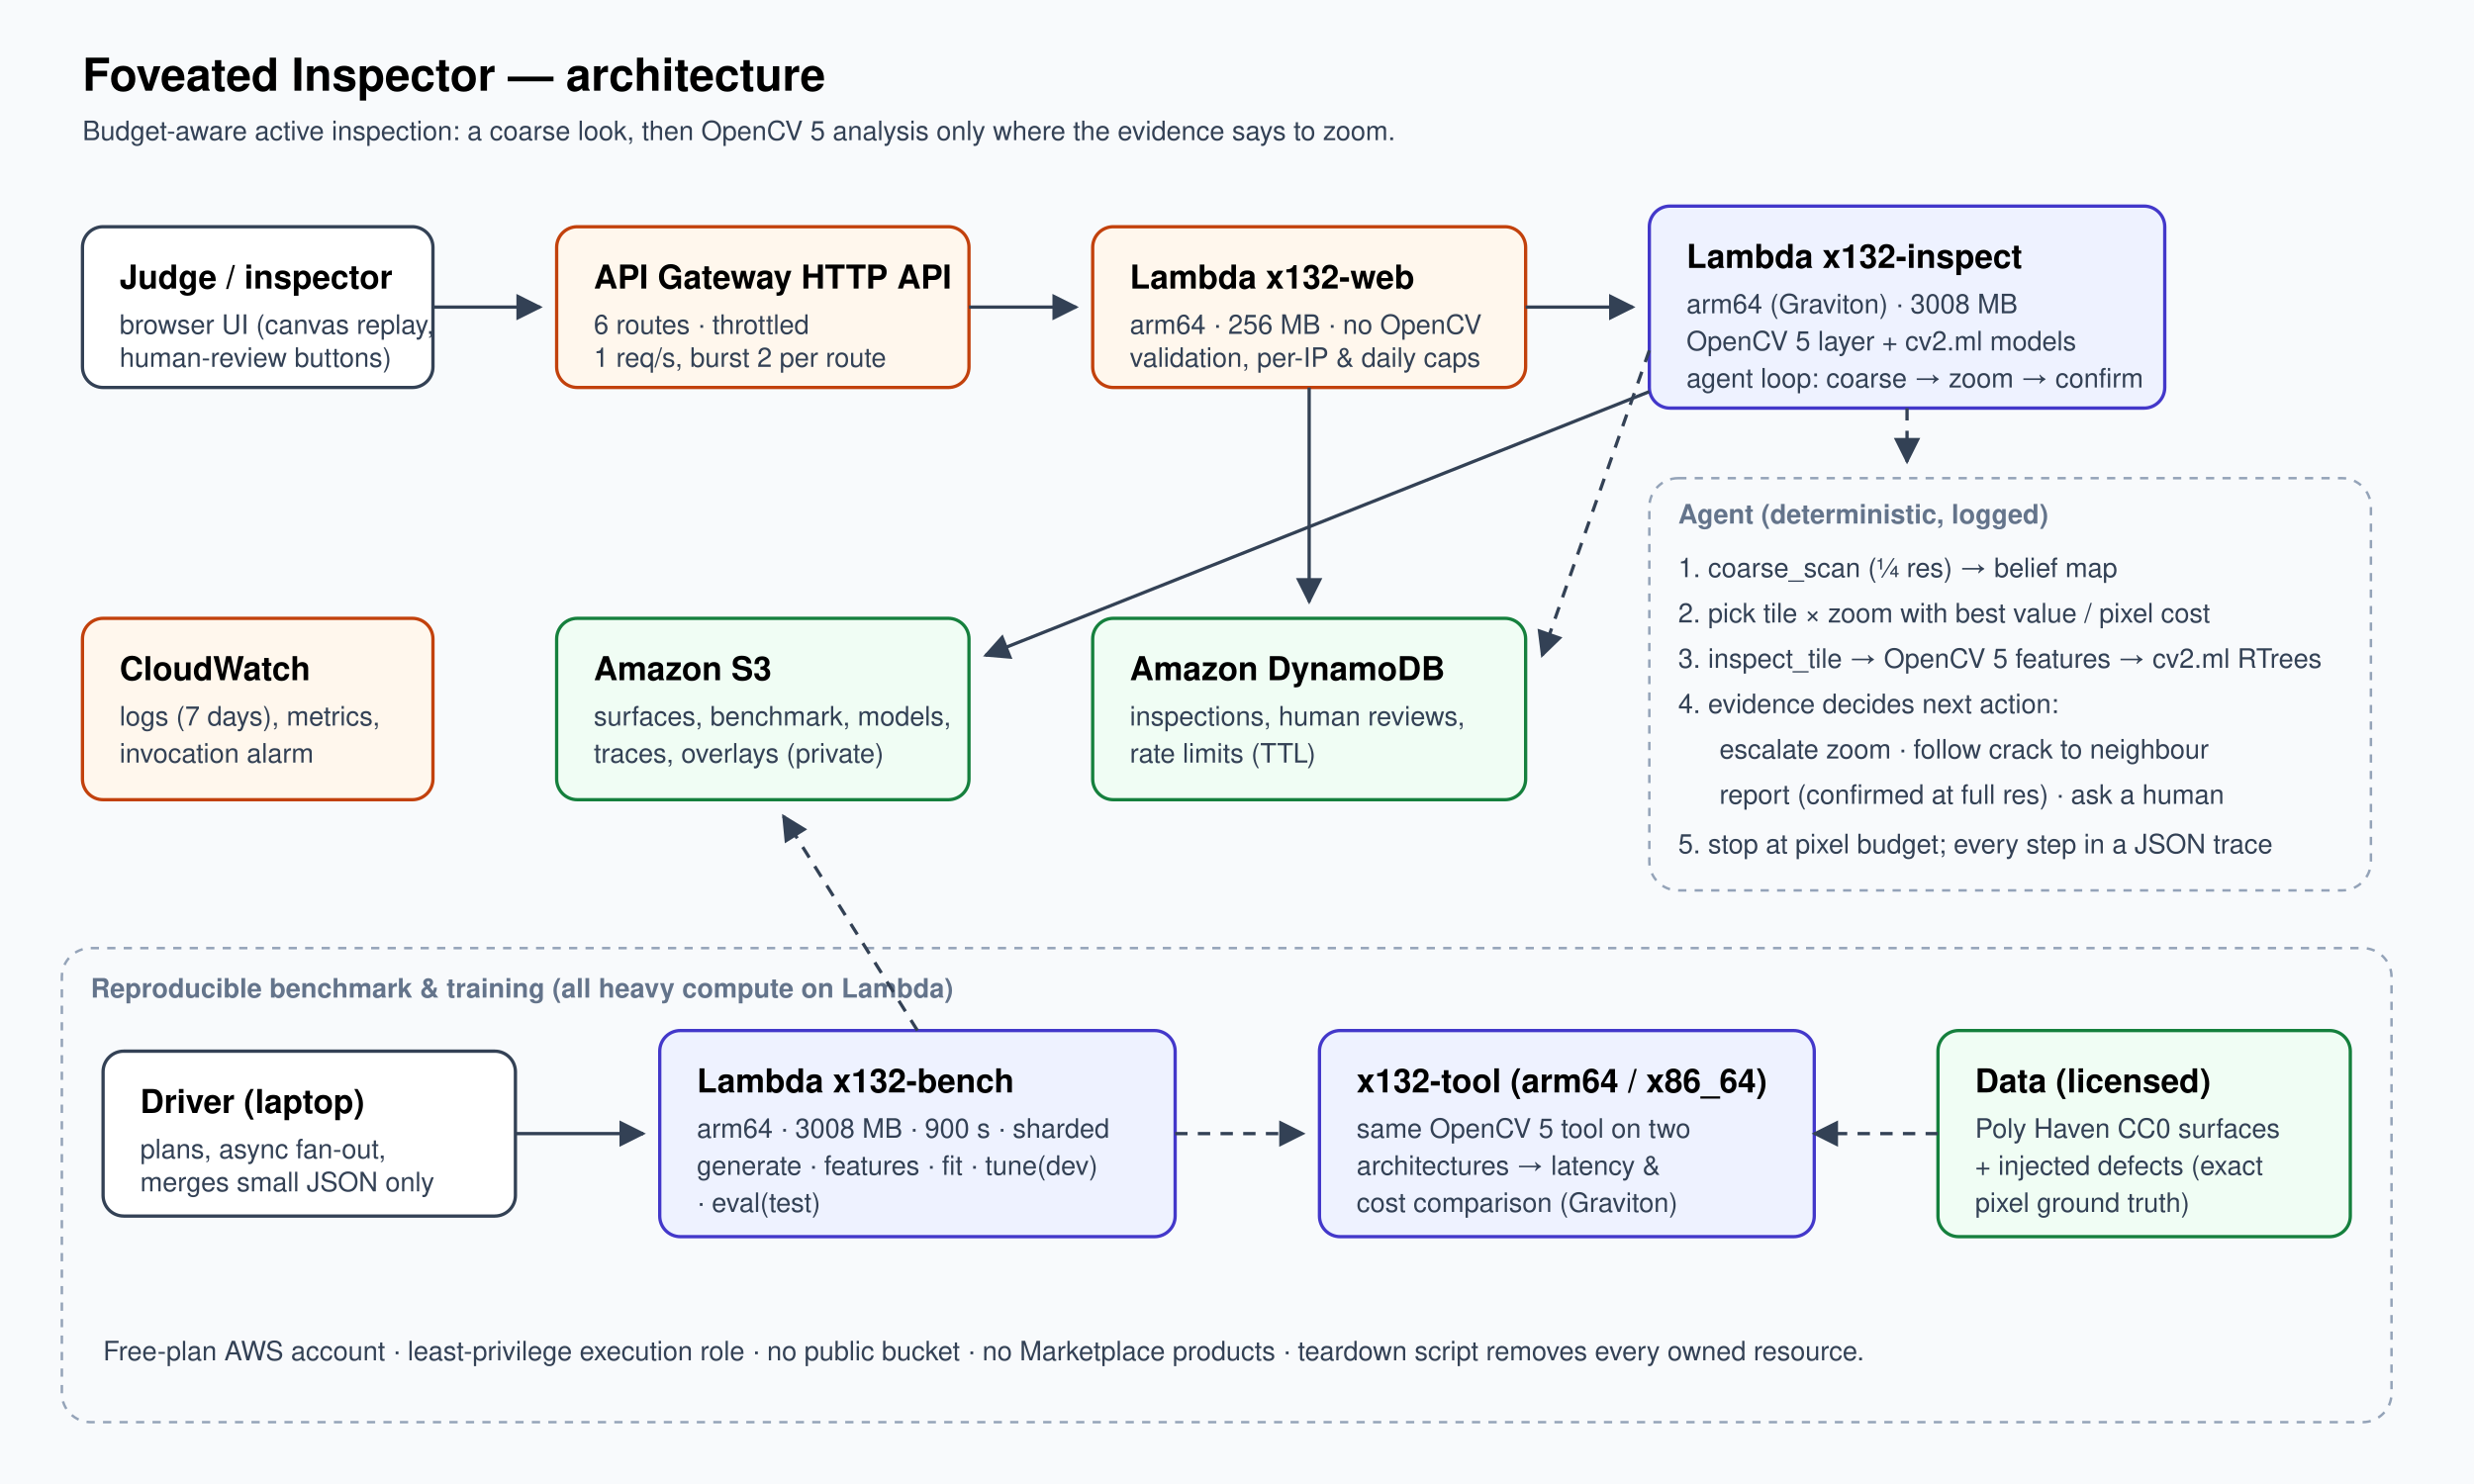
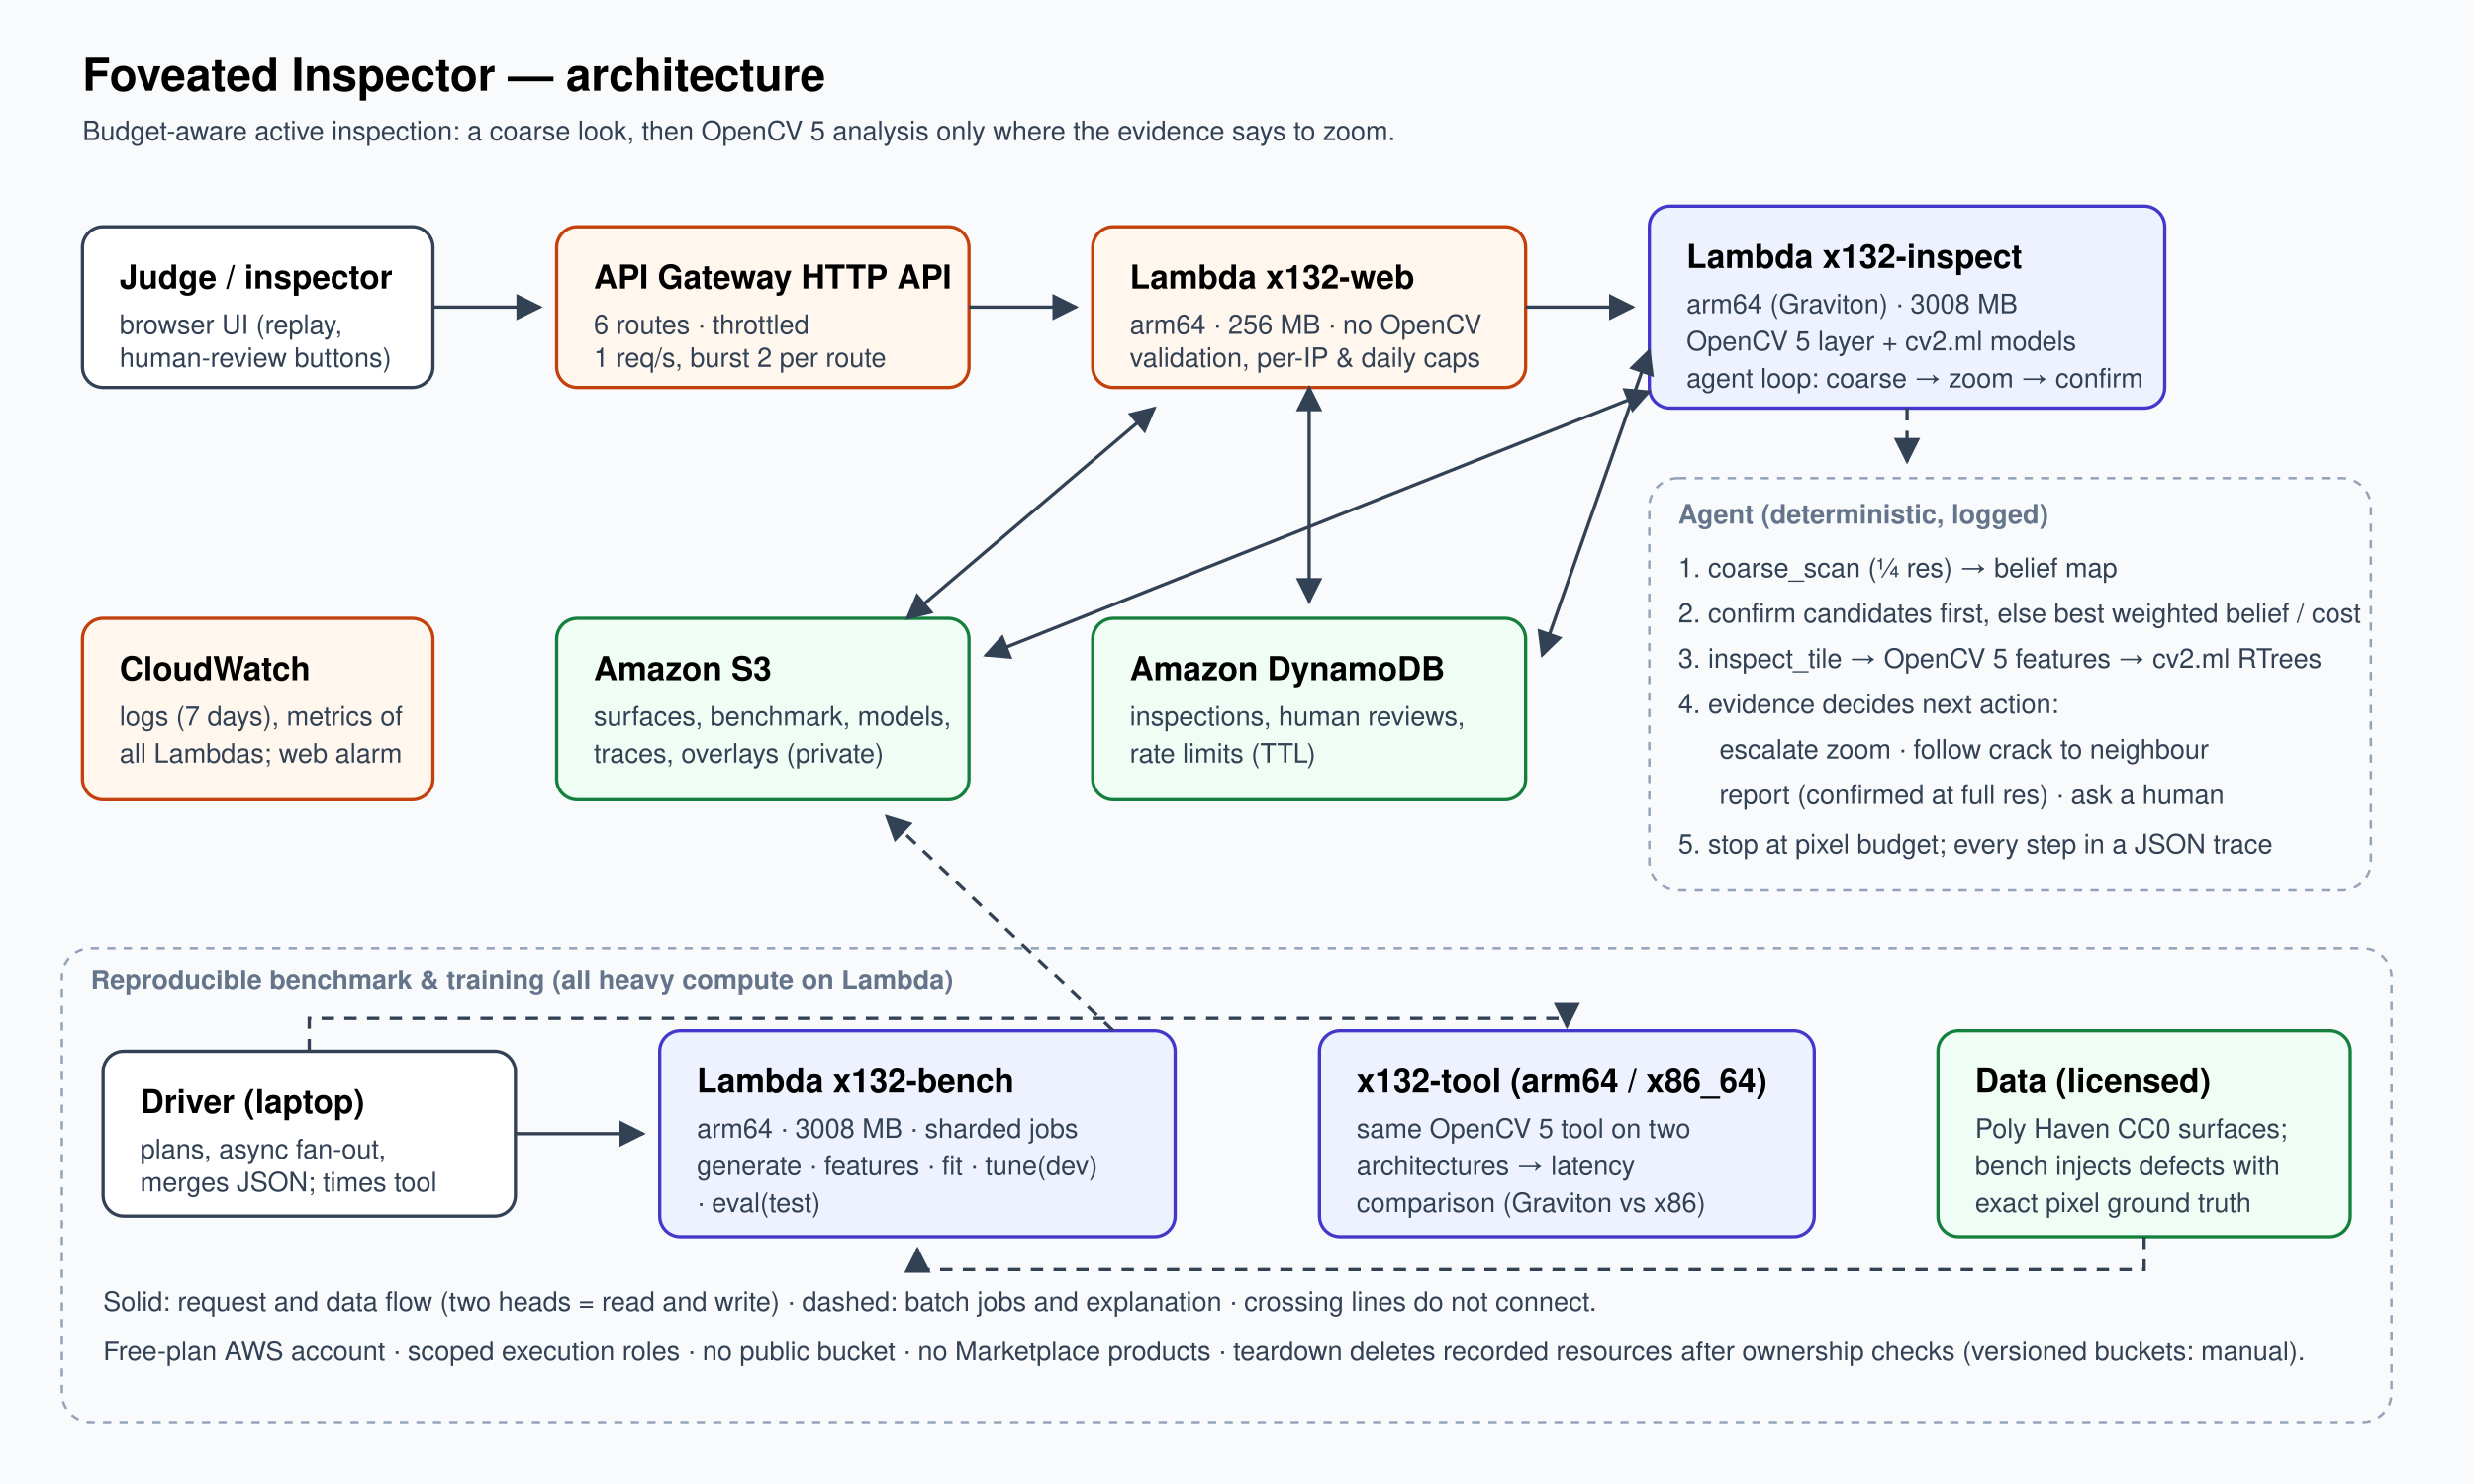
<svg xmlns="http://www.w3.org/2000/svg" viewBox="0 0 1200 720" font-family="Helvetica, Arial, sans-serif" font-size="15">
  <defs>
    <marker id="a" viewBox="0 0 10 10" refX="9" refY="5" markerWidth="8" markerHeight="8" orient="auto-start-reverse">
      <path d="M0,0 L10,5 L0,10 z" fill="#334155" />
    </marker>
    <style>
      .box{fill:#ffffff;stroke:#334155;stroke-width:1.6;rx:10}
      .aws{fill:#fff7ed;stroke:#c2410c}
      .cv{fill:#eef2ff;stroke:#4338ca}
      .store{fill:#f0fdf4;stroke:#15803d}
      .t{font-weight:700;font-size:16px}
      .s{font-size:13px;fill:#334155}
      .ln{stroke:#334155;stroke-width:1.6;fill:none;marker-end:url(#a)}
      .dash{stroke-dasharray:6 5}
      .grp{fill:none;stroke:#94a3b8;stroke-width:1.2;stroke-dasharray:4 4;rx:14}
      .gt{font-size:13px;fill:#64748b;font-weight:700}
    </style>
  </defs>
  <rect width="1200" height="720" fill="#f8fafc" />
  <text x="40" y="44" font-size="22" font-weight="700">Foveated Inspector — architecture</text>
  <text x="40" y="68" class="s">Budget-aware active inspection: a coarse look, then OpenCV 5 analysis only where the evidence says to zoom.</text>
  <rect x="40" y="110" width="170" height="78" class="box" />
  <text x="58" y="140" class="t">Judge / inspector</text>
-   <text x="58" y="162" class="s">browser UI (canvas replay,</text>
+   <text x="58" y="162" class="s">browser UI (replay,</text>
  <text x="58" y="178" class="s">human-review buttons)</text>
  <rect x="270" y="110" width="200" height="78" class="box aws" />
  <text x="288" y="140" class="t">API Gateway HTTP API</text>
  <text x="288" y="162" class="s">6 routes · throttled</text>
  <text x="288" y="178" class="s">1 req/s, burst 2 per route</text>
  <rect x="530" y="110" width="210" height="78" class="box aws" />
  <text x="548" y="140" class="t">Lambda x132-web</text>
  <text x="548" y="162" class="s">arm64 · 256 MB · no OpenCV</text>
  <text x="548" y="178" class="s">validation, per-IP &amp; daily caps</text>
  <rect x="800" y="100" width="250" height="98" class="box cv" />
  <text x="818" y="130" class="t">Lambda x132-inspect</text>
  <text x="818" y="152" class="s">arm64 (Graviton) · 3008 MB</text>
  <text x="818" y="170" class="s">OpenCV 5 layer + cv2.ml models</text>
  <text x="818" y="188" class="s">agent loop: coarse → zoom → confirm</text>
  <path d="M210 149 H262" class="ln" />
  <path d="M470 149 H522" class="ln" />
  <path d="M740 149 H792" class="ln" />
  <rect x="800" y="232" width="350" height="200" class="grp" />
  <text x="814" y="254" class="gt">Agent (deterministic, logged)</text>
  <text x="814" y="280" class="s">1. coarse_scan (¼ res) → belief map</text>
-   <text x="814" y="302" class="s">2. pick tile × zoom with best value / pixel cost</text>
+   <text x="814" y="302" class="s">2. confirm candidates first, else best weighted belief / cost</text>
  <text x="814" y="324" class="s">3. inspect_tile → OpenCV 5 features → cv2.ml RTrees</text>
  <text x="814" y="346" class="s">4. evidence decides next action:</text>
  <text x="834" y="368" class="s">escalate zoom · follow crack to neighbour</text>
  <text x="834" y="390" class="s">report (confirmed at full res) · ask a human</text>
  <text x="814" y="414" class="s">5. stop at pixel budget; every step in a JSON trace</text>
  <path d="M925 198 V224" class="ln dash" />
  <rect x="270" y="300" width="200" height="88" class="box store" />
  <text x="288" y="330" class="t">Amazon S3</text>
  <text x="288" y="352" class="s">surfaces, benchmark, models,</text>
  <text x="288" y="370" class="s">traces, overlays (private)</text>
  <rect x="530" y="300" width="210" height="88" class="box store" />
  <text x="548" y="330" class="t">Amazon DynamoDB</text>
  <text x="548" y="352" class="s">inspections, human reviews,</text>
  <text x="548" y="370" class="s">rate limits (TTL)</text>
-   <path d="M800 190 L478 318" class="ln" />
-   <path d="M635 188 V292" class="ln" />
-   <path d="M800 170 L748 318" class="ln dash" />
+   <path d="M800 190 L478 318" class="ln" style="marker-start:url(#a)" />
+   <path d="M635 188 V292" class="ln" style="marker-start:url(#a)" />
+   <path d="M560 198 L440 300" class="ln" style="marker-start:url(#a)" />
+   <path d="M800 170 L748 318" class="ln" style="marker-start:url(#a)" />
  <rect x="40" y="300" width="170" height="88" class="box aws" />
  <text x="58" y="330" class="t">CloudWatch</text>
-   <text x="58" y="352" class="s">logs (7 days), metrics,</text>
-   <text x="58" y="370" class="s">invocation alarm</text>
+   <text x="58" y="352" class="s">logs (7 days), metrics of</text>
+   <text x="58" y="370" class="s">all Lambdas; web alarm</text>
  <rect x="30" y="460" width="1130" height="230" class="grp" />
-   <text x="44" y="484" class="gt">Reproducible benchmark &amp; training (all heavy compute on Lambda)</text>
+   <text x="44" y="480" class="gt">Reproducible benchmark &amp; training (all heavy compute on Lambda)</text>
  <rect x="50" y="510" width="200" height="80" class="box" />
  <text x="68" y="540" class="t">Driver (laptop)</text>
  <text x="68" y="562" class="s">plans, async fan-out,</text>
-   <text x="68" y="578" class="s">merges small JSON only</text>
+   <text x="68" y="578" class="s">merges JSON; times tool</text>
  <rect x="320" y="500" width="250" height="100" class="box cv" />
  <text x="338" y="530" class="t">Lambda x132-bench</text>
-   <text x="338" y="552" class="s">arm64 · 3008 MB · 900 s · sharded</text>
+   <text x="338" y="552" class="s">arm64 · 3008 MB · sharded jobs</text>
  <text x="338" y="570" class="s">generate · features · fit · tune(dev)</text>
  <text x="338" y="588" class="s">· eval(test)</text>
  <rect x="640" y="500" width="240" height="100" class="box cv" />
  <text x="658" y="530" class="t">x132-tool (arm64 / x86_64)</text>
  <text x="658" y="552" class="s">same OpenCV 5 tool on two</text>
-   <text x="658" y="570" class="s">architectures → latency &amp;</text>
-   <text x="658" y="588" class="s">cost comparison (Graviton)</text>
+   <text x="658" y="570" class="s">architectures → latency</text>
+   <text x="658" y="588" class="s">comparison (Graviton vs x86)</text>
  <rect x="940" y="500" width="200" height="100" class="box store" />
  <text x="958" y="530" class="t">Data (licensed)</text>
-   <text x="958" y="552" class="s">Poly Haven CC0 surfaces</text>
-   <text x="958" y="570" class="s">+ injected defects (exact</text>
-   <text x="958" y="588" class="s">pixel ground truth)</text>
+   <text x="958" y="552" class="s">Poly Haven CC0 surfaces;</text>
+   <text x="958" y="570" class="s">bench injects defects with</text>
+   <text x="958" y="588" class="s">exact pixel ground truth</text>
  <path d="M250 550 H312" class="ln" />
-   <path d="M570 550 H632" class="ln dash" />
-   <path d="M940 550 L880 550" class="ln dash" />
-   <path d="M445 500 L380 396" class="ln dash" />
-   <text x="50" y="660" class="s">Free-plan AWS account · least-privilege execution role · no public bucket · no Marketplace products · teardown script removes every owned resource.</text>
+   <path d="M150 510 V494 H760 V498" class="ln dash" />
+   <path d="M1040 600 V616 H445 V606" class="ln dash" />
+   <path d="M540 500 L430 396" class="ln dash" />
+   <text x="50" y="636" class="s">Solid: request and data flow (two heads = read and write) · dashed: batch jobs and explanation · crossing lines do not connect.</text>
+   <text x="50" y="660" class="s">Free-plan AWS account · scoped execution roles · no public bucket · no Marketplace products · teardown deletes recorded resources after ownership checks (versioned buckets: manual).</text>
</svg>
